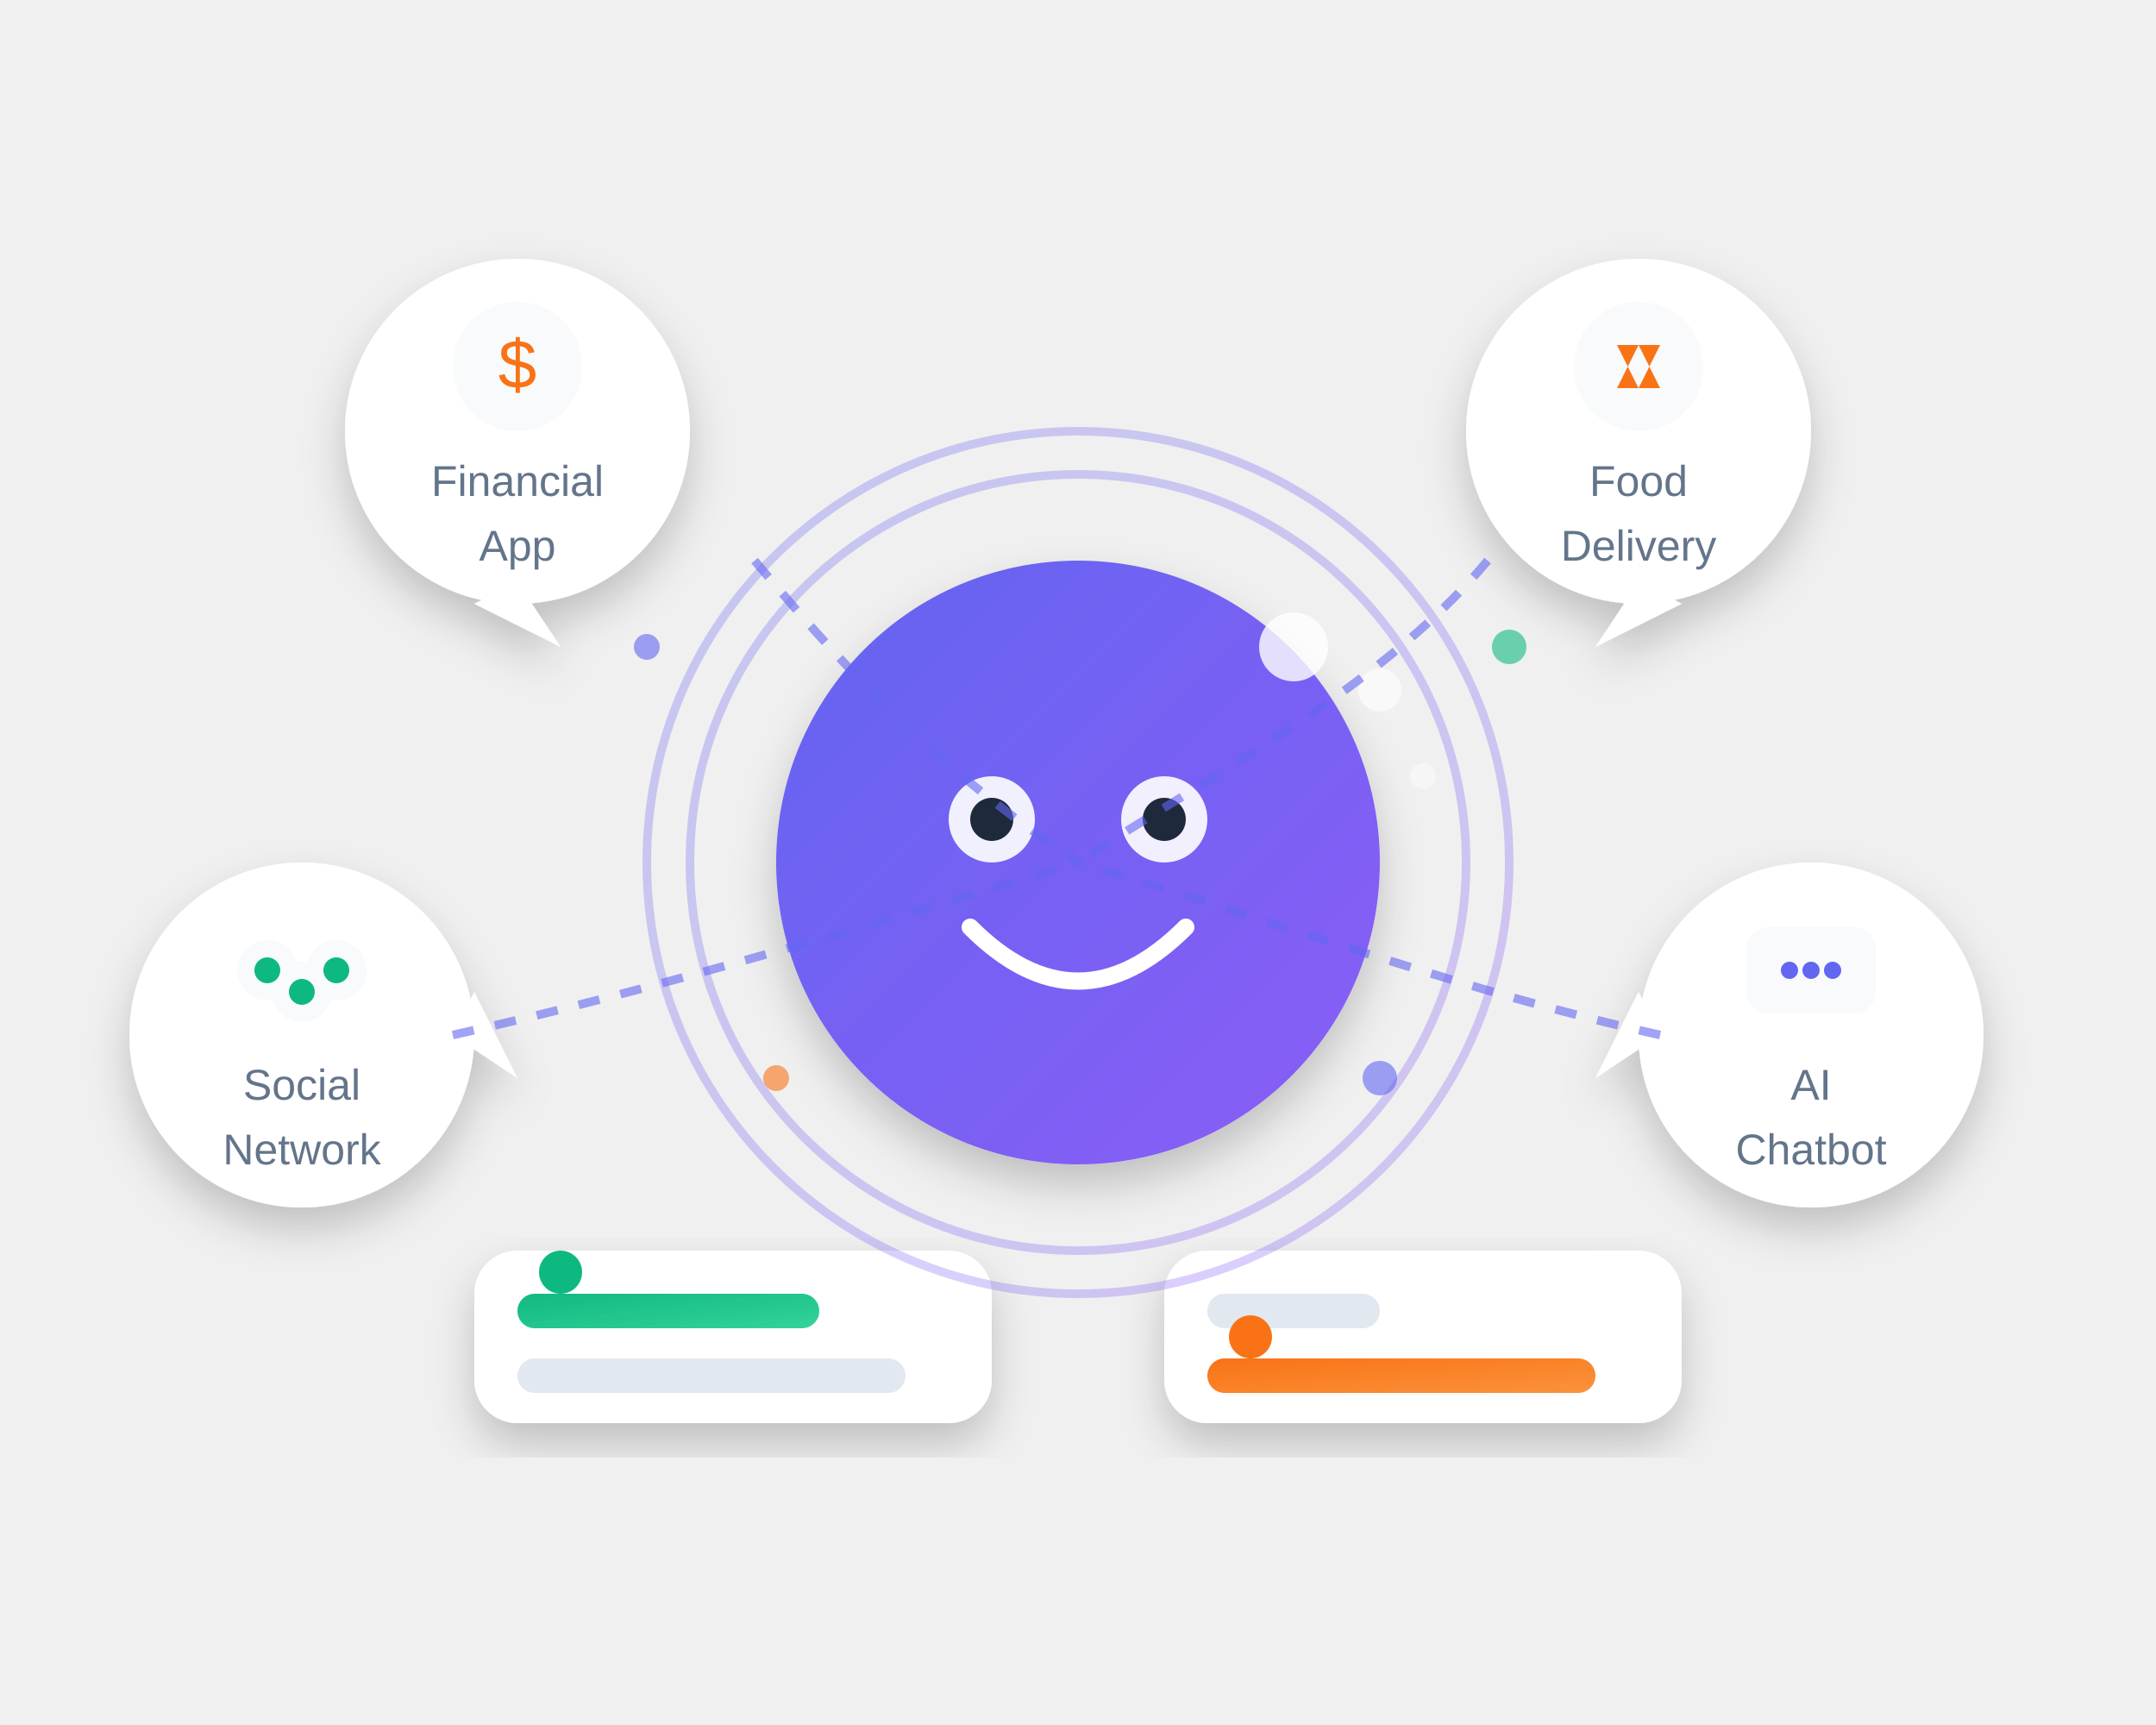
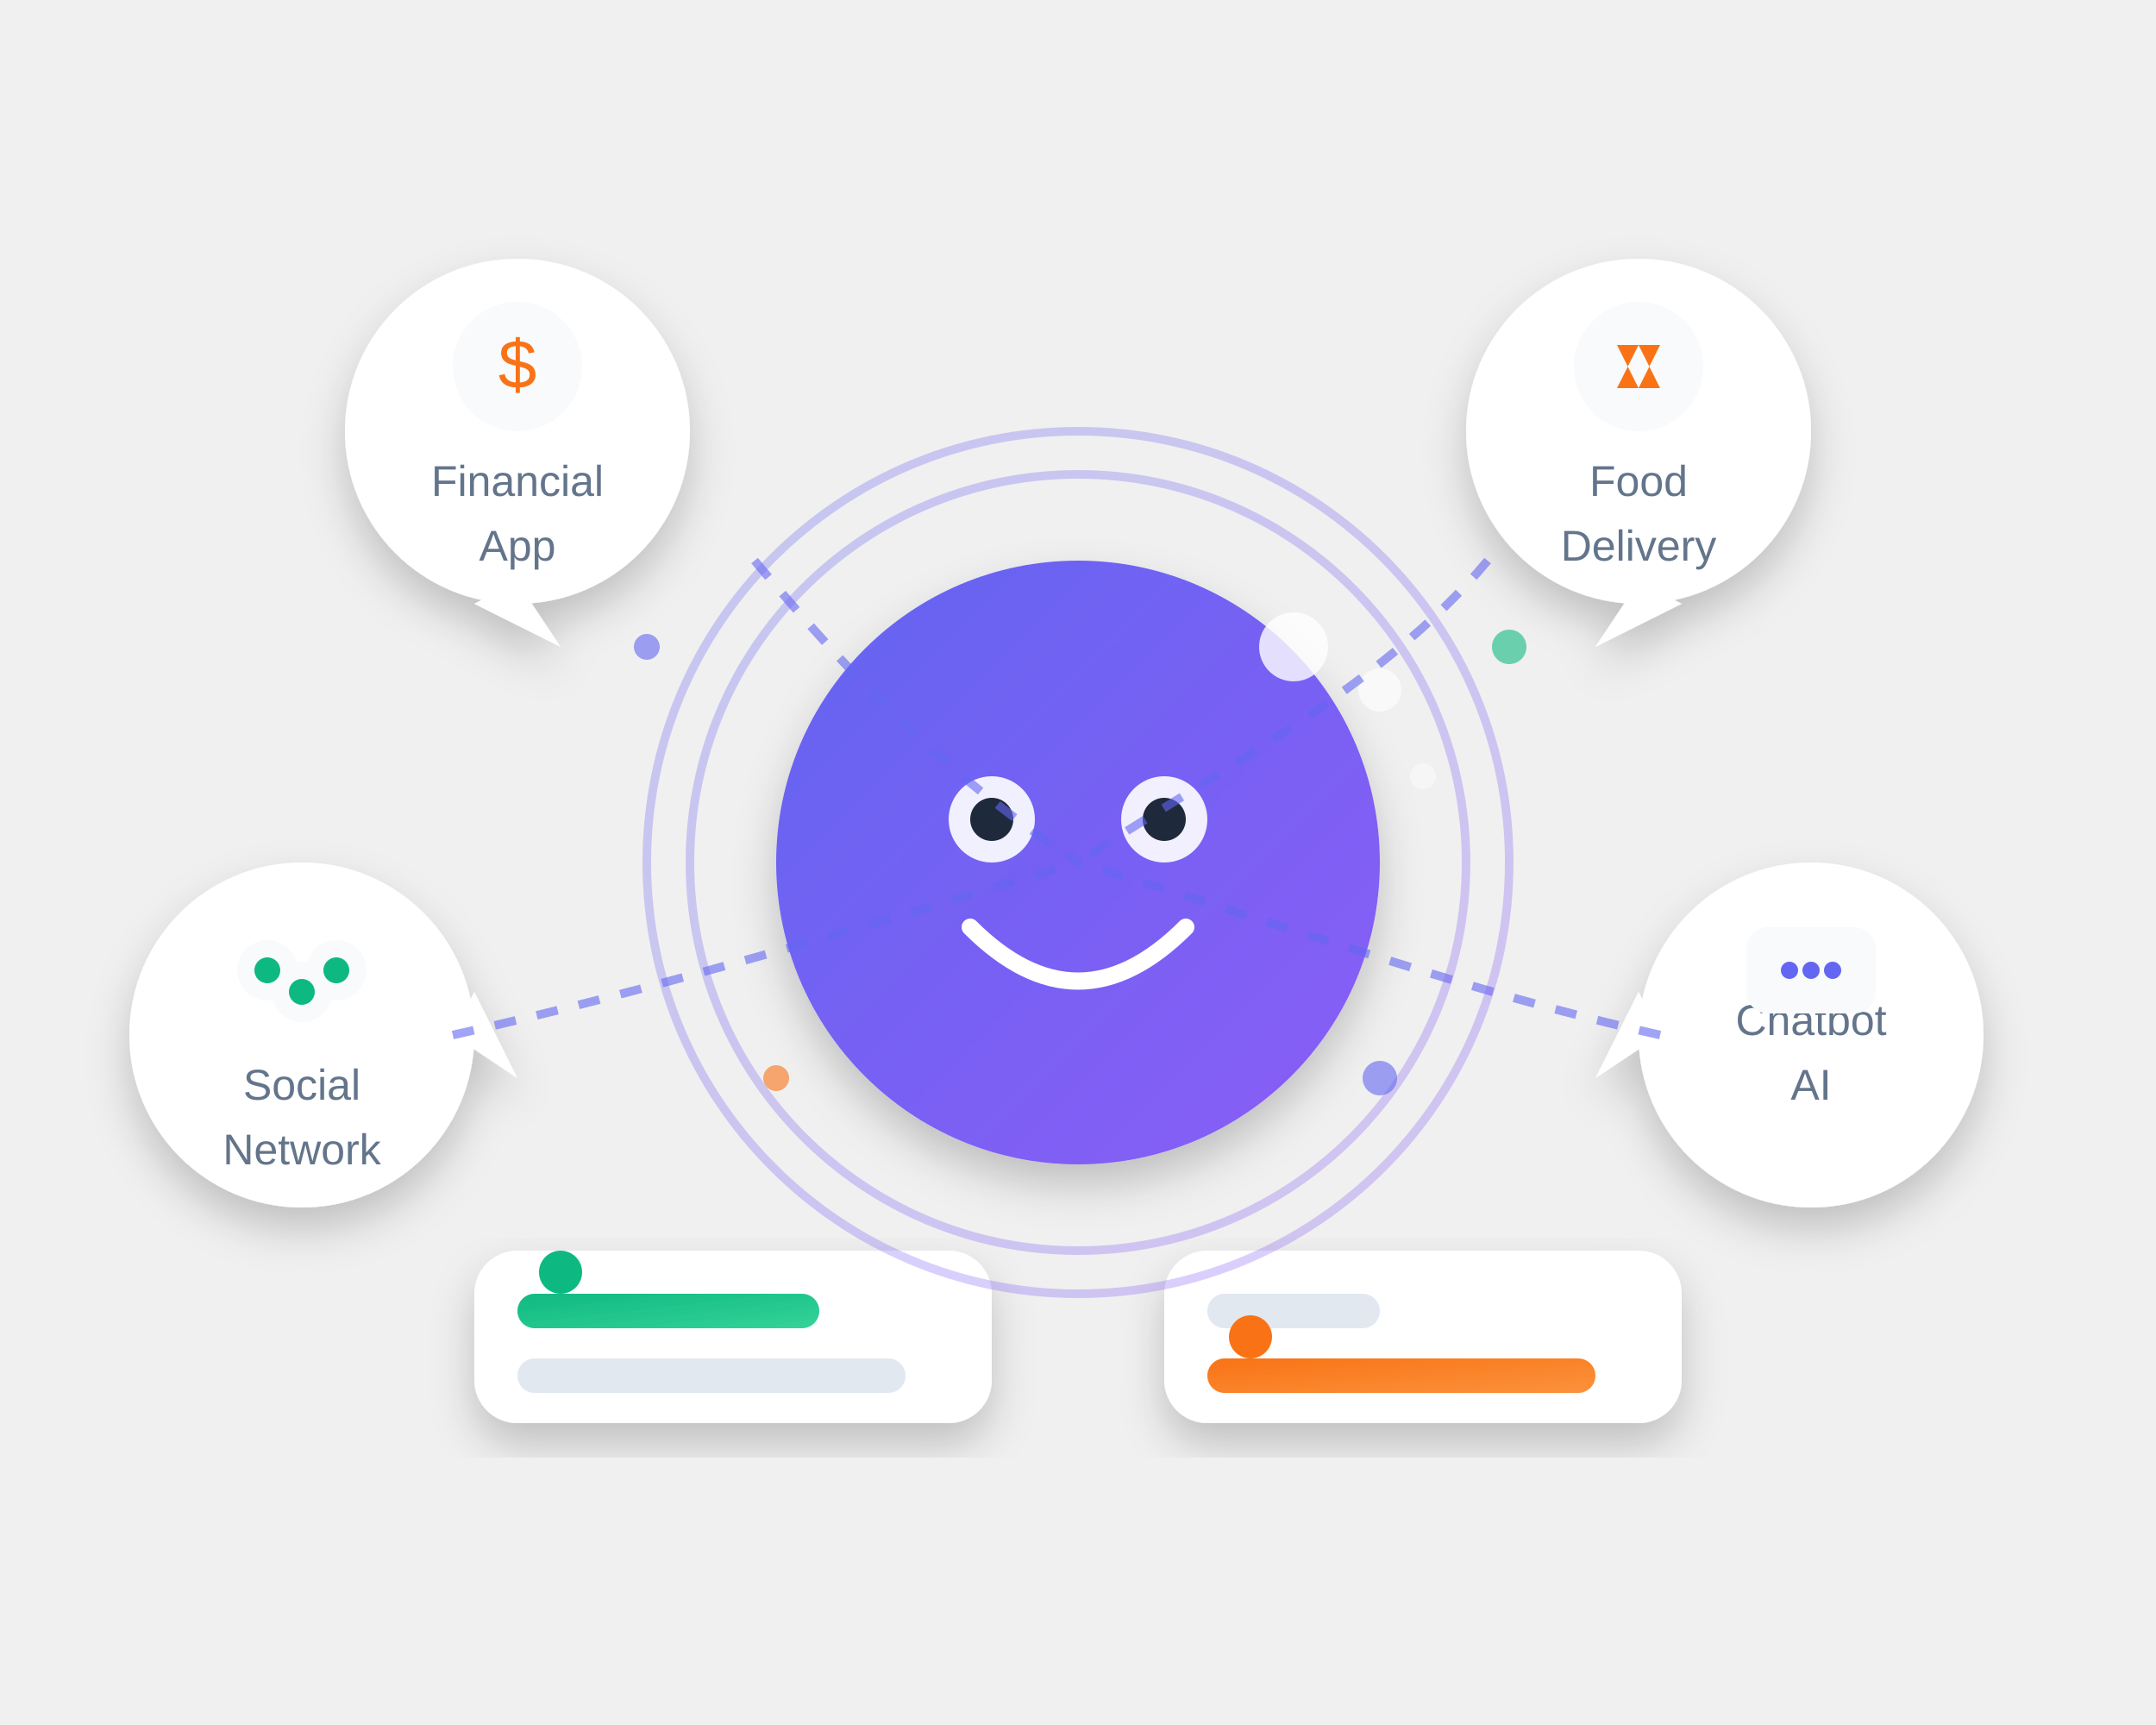
<svg xmlns="http://www.w3.org/2000/svg" viewBox="0 0 500 400" width="500" height="400">
  <defs>
    <linearGradient id="assistant-gradient" x1="0%" y1="0%" x2="100%" y2="100%">
      <stop offset="0%" stop-color="#6366f1" />
      <stop offset="100%" stop-color="#8b5cf6" />
    </linearGradient>
    <linearGradient id="idea-gradient" x1="0%" y1="0%" x2="100%" y2="100%">
      <stop offset="0%" stop-color="#f97316" />
      <stop offset="100%" stop-color="#fb923c" />
    </linearGradient>
    <linearGradient id="insight-gradient" x1="0%" y1="0%" x2="100%" y2="100%">
      <stop offset="0%" stop-color="#10b981" />
      <stop offset="100%" stop-color="#34d399" />
    </linearGradient>
    <filter id="shadow" x="-20%" y="-20%" width="140%" height="140%">
      <feGaussianBlur in="SourceAlpha" stdDeviation="5" />
      <feOffset dx="0" dy="5" result="offsetblur" />
      <feComponentTransfer>
        <feFuncA type="linear" slope="0.2" />
      </feComponentTransfer>
      <feMerge>
        <feMergeNode />
        <feMergeNode in="SourceGraphic" />
      </feMerge>
    </filter>
    <filter id="glow" x="-20%" y="-20%" width="140%" height="140%">
      <feGaussianBlur in="SourceGraphic" stdDeviation="5" />
      <feComposite in="SourceGraphic" />
    </filter>
  </defs>
  <g transform="translate(250, 200)">
    <circle cx="0" cy="0" r="70" fill="url(#assistant-gradient)" filter="url(#shadow)" />
    <circle cx="-20" cy="-10" r="10" fill="white" opacity="0.9" />
    <circle cx="20" cy="-10" r="10" fill="white" opacity="0.9" />
    <circle cx="-20" cy="-10" r="5" fill="#1e293b" />
    <circle cx="20" cy="-10" r="5" fill="#1e293b" />
    <path d="M-25,15 Q0,40 25,15" fill="none" stroke="white" stroke-width="4" stroke-linecap="round" />
    <circle cx="50" cy="-50" r="8" fill="white" opacity="0.8">
      <animate attributeName="r" values="8;10;8" dur="2s" repeatCount="indefinite" />
    </circle>
    <circle cx="70" cy="-40" r="5" fill="white" opacity="0.6">
      <animate attributeName="r" values="5;7;5" dur="1.5s" repeatCount="indefinite" />
    </circle>
    <circle cx="80" cy="-20" r="3" fill="white" opacity="0.4">
      <animate attributeName="r" values="3;5;3" dur="1s" repeatCount="indefinite" />
    </circle>
  </g>
  <g>
    <g transform="translate(120, 100)" filter="url(#shadow)">
      <circle cx="0" cy="0" r="40" fill="white" />
      <path d="M0,35 L10,50 L-10,40 Z" fill="white" />
      <text x="0" y="15" font-family="Arial, sans-serif" font-size="10" fill="#64748b" text-anchor="middle">Financial</text>
      <text x="0" y="30" font-family="Arial, sans-serif" font-size="10" fill="#64748b" text-anchor="middle">App</text>
      <circle cx="0" cy="-15" r="15" fill="#f8fafc" />
      <text x="0" y="-10" font-family="Arial, sans-serif" font-size="16" fill="#f97316" text-anchor="middle">$</text>
      <animateTransform attributeName="transform" type="translate" from="120,100" to="120,90" dur="3s" repeatCount="indefinite" />
    </g>
    <g transform="translate(380, 100)" filter="url(#shadow)">
      <circle cx="0" cy="0" r="40" fill="white" />
      <path d="M0,35 L-10,50 L10,40 Z" fill="white" />
      <text x="0" y="15" font-family="Arial, sans-serif" font-size="10" fill="#64748b" text-anchor="middle">Food</text>
      <text x="0" y="30" font-family="Arial, sans-serif" font-size="10" fill="#64748b" text-anchor="middle">Delivery</text>
      <circle cx="0" cy="-15" r="15" fill="#f8fafc" />
      <path d="M-5,-20 L5,-20 L0,-10 Z M-5,-10 L5,-10 L0,-20 Z" fill="#f97316" />
      <animateTransform attributeName="transform" type="translate" from="380,100" to="380,110" dur="4s" repeatCount="indefinite" />
    </g>
    <g transform="translate(70, 240)" filter="url(#shadow)">
      <circle cx="0" cy="0" r="40" fill="white" />
      <path d="M35,0 L50,10 L40,-10 Z" fill="white" />
      <text x="0" y="15" font-family="Arial, sans-serif" font-size="10" fill="#64748b" text-anchor="middle">Social</text>
      <text x="0" y="30" font-family="Arial, sans-serif" font-size="10" fill="#64748b" text-anchor="middle">Network</text>
      <circle cx="-8" cy="-15" r="7" fill="#f8fafc" />
      <circle cx="8" cy="-15" r="7" fill="#f8fafc" />
      <circle cx="0" cy="-10" r="7" fill="#f8fafc" />
      <circle cx="-8" cy="-15" r="3" fill="#10b981" />
      <circle cx="8" cy="-15" r="3" fill="#10b981" />
      <circle cx="0" cy="-10" r="3" fill="#10b981" />
      <animateTransform attributeName="transform" type="translate" from="70,240" to="80,230" dur="5s" repeatCount="indefinite" />
    </g>
    <g transform="translate(420, 240)" filter="url(#shadow)">
      <circle cx="0" cy="0" r="40" fill="white" />
      <path d="M-35,0 L-50,10 L-40,-10 Z" fill="white" />
      <text x="0" y="15" font-family="Arial, sans-serif" font-size="10" fill="#64748b" text-anchor="middle">AI</text>
-       <text x="0" y="30" font-family="Arial, sans-serif" font-size="10" fill="#64748b" text-anchor="middle">Chatbot</text>
+       <text x="0" y="" font-family="Arial, sans-serif" font-size="10" fill="#64748b" text-anchor="middle">Chatbot</text>
      <rect x="-15" y="-25" width="30" height="20" rx="5" fill="#f8fafc" />
      <circle cx="-5" cy="-15" r="2" fill="#6366f1" />
      <circle cx="0" cy="-15" r="2" fill="#6366f1" />
      <circle cx="5" cy="-15" r="2" fill="#6366f1" />
      <animateTransform attributeName="transform" type="translate" from="420,240" to="410,230" dur="4.5s" repeatCount="indefinite" />
    </g>
  </g>
  <g>
    <path d="M175,130 C200,160 220,180 250,200" fill="none" stroke="#6366f1" stroke-width="2" stroke-dasharray="5,5" opacity="0.6">
      <animate attributeName="stroke-dashoffset" from="10" to="0" dur="1.5s" repeatCount="indefinite" />
    </path>
    <path d="M345,130 C320,160 280,180 250,200" fill="none" stroke="#6366f1" stroke-width="2" stroke-dasharray="5,5" opacity="0.6">
      <animate attributeName="stroke-dashoffset" from="10" to="0" dur="1.5s" repeatCount="indefinite" />
    </path>
    <path d="M105,240 C150,230 200,215 250,200" fill="none" stroke="#6366f1" stroke-width="2" stroke-dasharray="5,5" opacity="0.6">
      <animate attributeName="stroke-dashoffset" from="10" to="0" dur="1.5s" repeatCount="indefinite" />
    </path>
    <path d="M385,240 C340,230 300,215 250,200" fill="none" stroke="#6366f1" stroke-width="2" stroke-dasharray="5,5" opacity="0.6">
      <animate attributeName="stroke-dashoffset" from="10" to="0" dur="1.5s" repeatCount="indefinite" />
    </path>
  </g>
  <g>
    <g transform="translate(170, 310)" filter="url(#shadow)">
      <rect x="-60" y="-20" width="120" height="40" rx="10" fill="white" />
      <rect x="-50" y="-10" width="70" height="8" rx="4" fill="url(#insight-gradient)" />
      <rect x="-50" y="5" width="90" height="8" rx="4" fill="#e2e8f0" />
      <circle cx="-40" cy="-15" r="5" fill="#10b981" />
      <animateTransform attributeName="transform" type="translate" from="170,310" to="170,300" dur="3s" repeatCount="indefinite" />
    </g>
    <g transform="translate(330, 310)" filter="url(#shadow)">
      <rect x="-60" y="-20" width="120" height="40" rx="10" fill="white" />
      <rect x="-50" y="-10" width="40" height="8" rx="4" fill="#e2e8f0" />
      <rect x="-50" y="5" width="90" height="8" rx="4" fill="url(#idea-gradient)" />
      <circle cx="-40" cy="0" r="5" fill="#f97316" />
      <animateTransform attributeName="transform" type="translate" from="330,310" to="330,300" dur="3.5s" repeatCount="indefinite" />
    </g>
  </g>
  <circle cx="250" cy="200" r="100" fill="none" stroke="url(#assistant-gradient)" stroke-width="2" opacity="0.3">
    <animate attributeName="r" from="100" to="120" dur="2s" repeatCount="indefinite" />
    <animate attributeName="opacity" from="0.3" to="0" dur="2s" repeatCount="indefinite" />
  </circle>
  <circle cx="250" cy="200" r="90" fill="none" stroke="url(#assistant-gradient)" stroke-width="2" opacity="0.3">
    <animate attributeName="r" from="90" to="110" dur="2s" begin="0.5s" repeatCount="indefinite" />
    <animate attributeName="opacity" from="0.3" to="0" dur="2s" begin="0.5s" repeatCount="indefinite" />
  </circle>
  <g>
    <circle cx="150" cy="150" r="3" fill="#6366f1" opacity="0.6">
      <animate attributeName="cx" from="150" to="170" dur="4s" repeatCount="indefinite" />
      <animate attributeName="cy" from="150" to="160" dur="4s" repeatCount="indefinite" />
    </circle>
    <circle cx="350" cy="150" r="4" fill="#10b981" opacity="0.6">
      <animate attributeName="cx" from="350" to="330" dur="3.5s" repeatCount="indefinite" />
      <animate attributeName="cy" from="150" to="140" dur="3.5s" repeatCount="indefinite" />
    </circle>
    <circle cx="180" cy="250" r="3" fill="#f97316" opacity="0.6">
      <animate attributeName="cx" from="180" to="200" dur="5s" repeatCount="indefinite" />
      <animate attributeName="cy" from="250" to="260" dur="5s" repeatCount="indefinite" />
    </circle>
    <circle cx="320" cy="250" r="4" fill="#6366f1" opacity="0.6">
      <animate attributeName="cx" from="320" to="300" dur="4.5s" repeatCount="indefinite" />
      <animate attributeName="cy" from="250" to="240" dur="4.5s" repeatCount="indefinite" />
    </circle>
  </g>
</svg>
